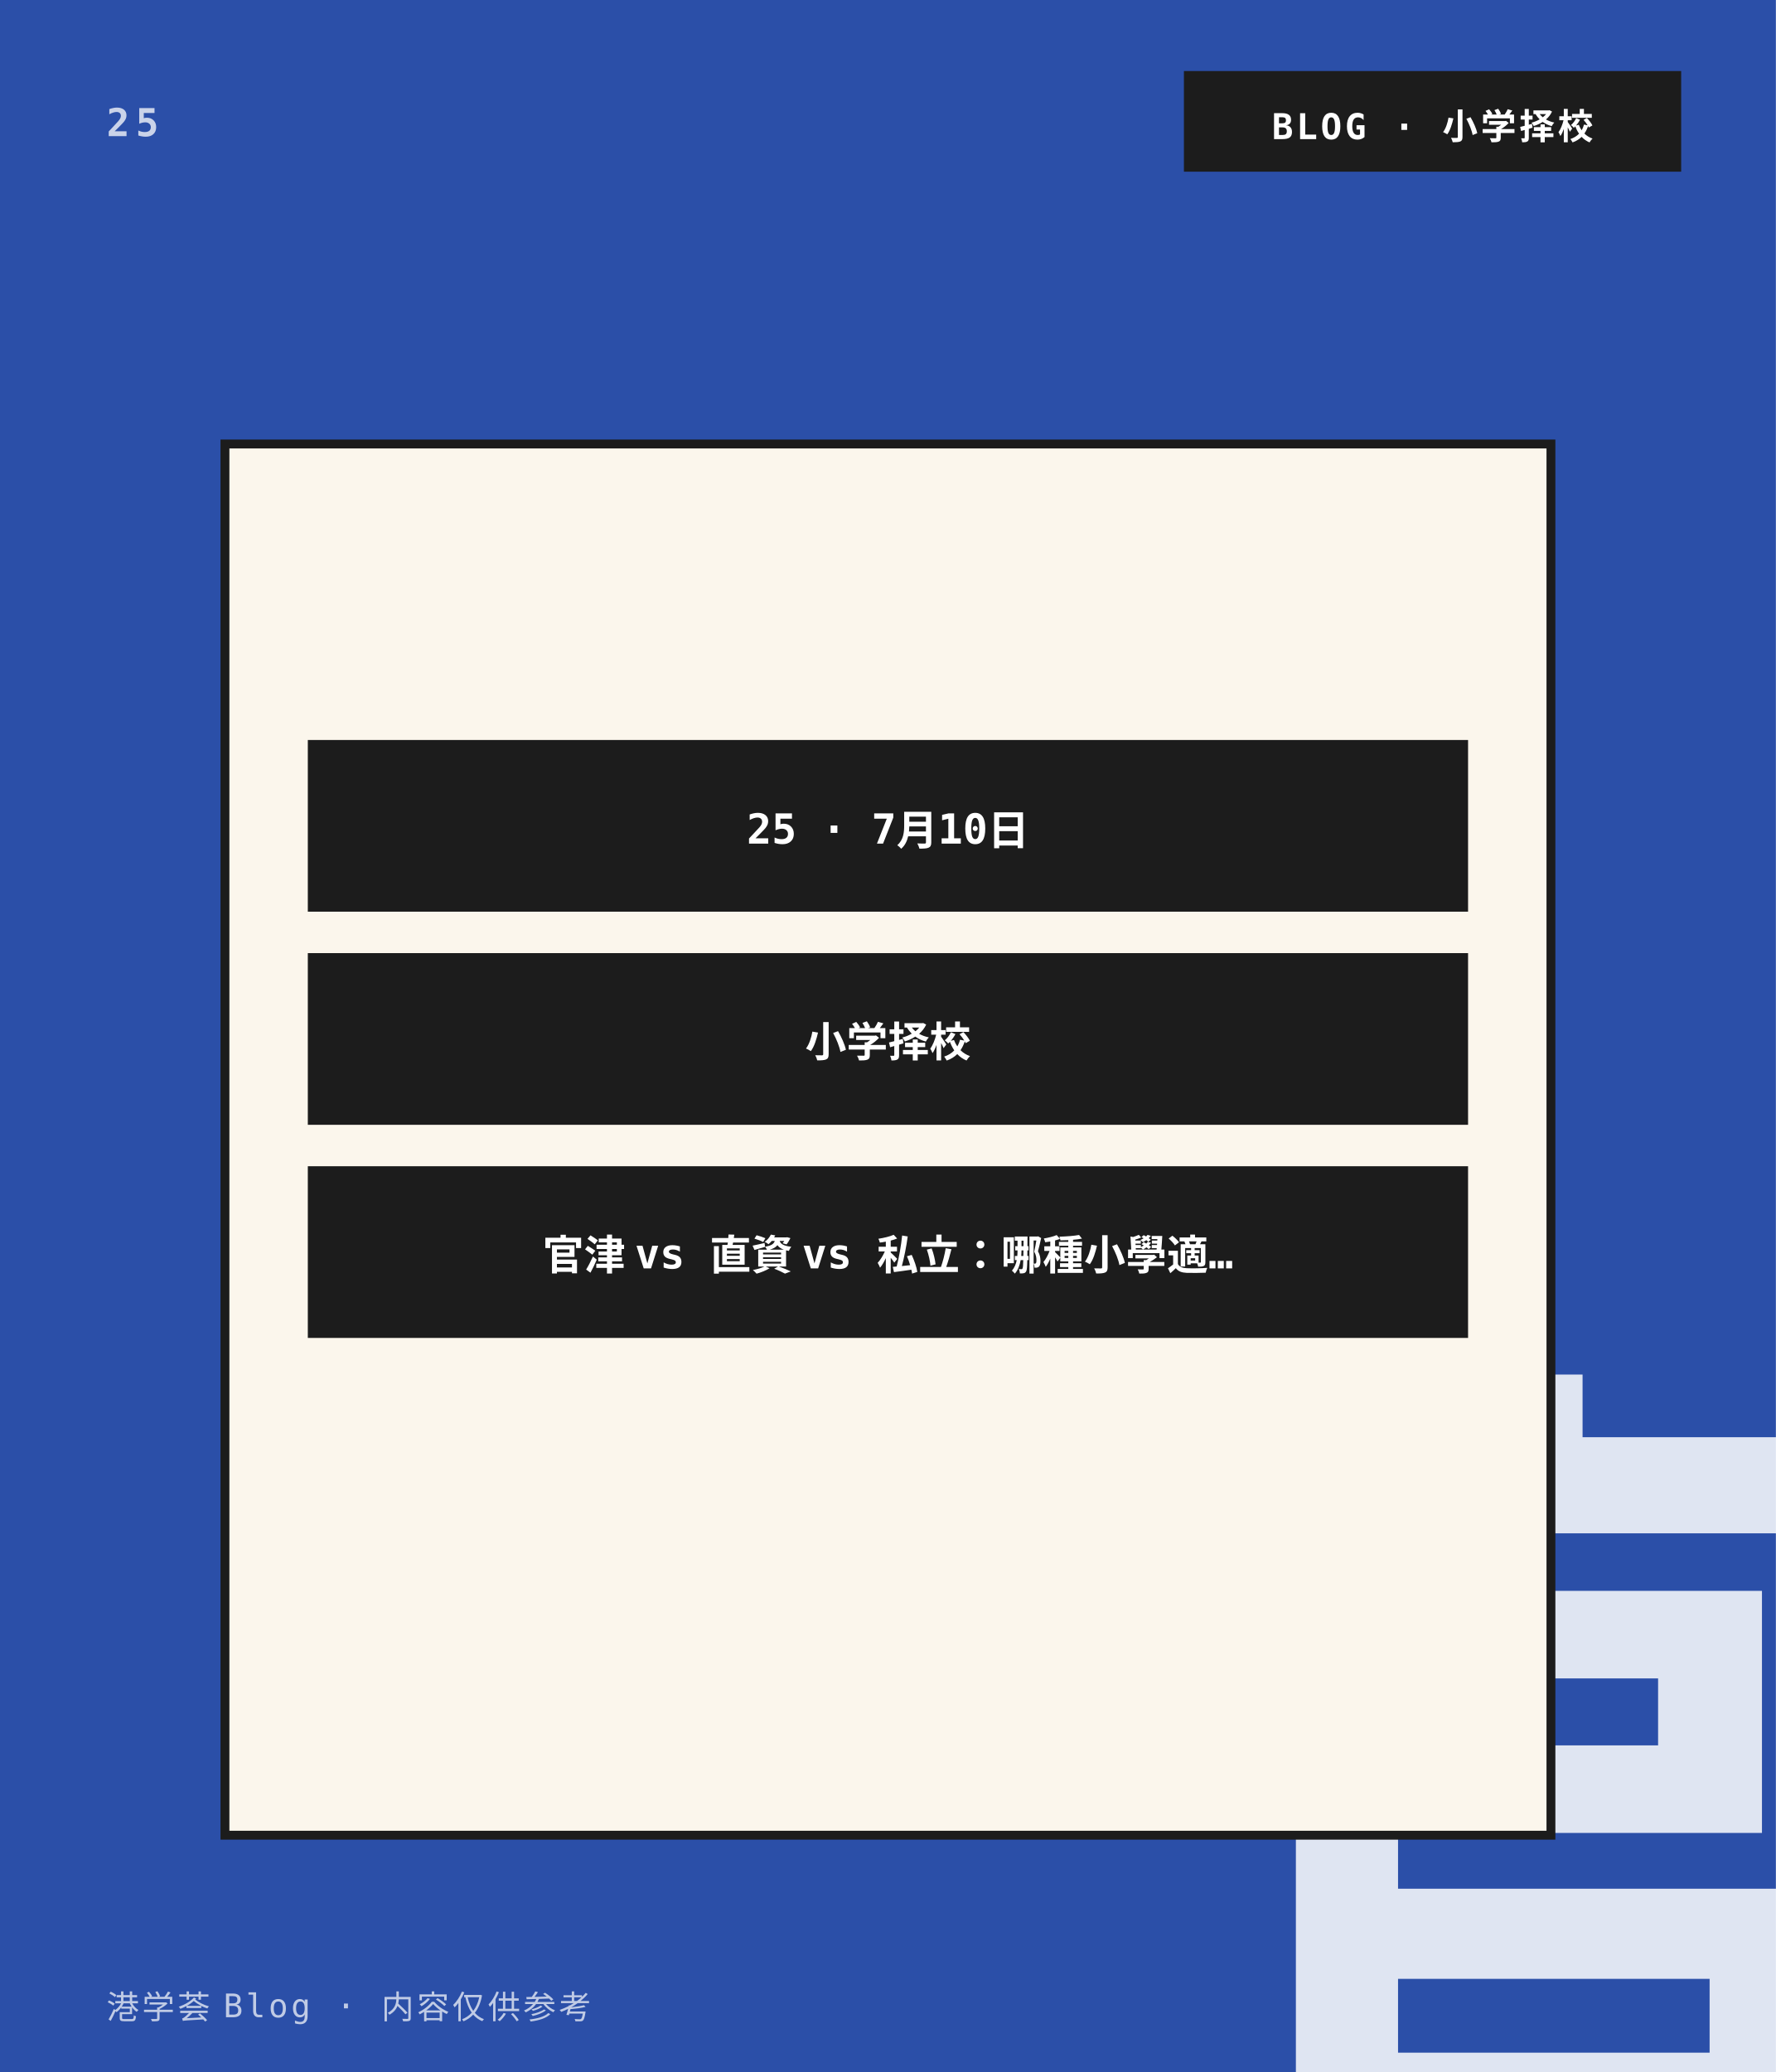
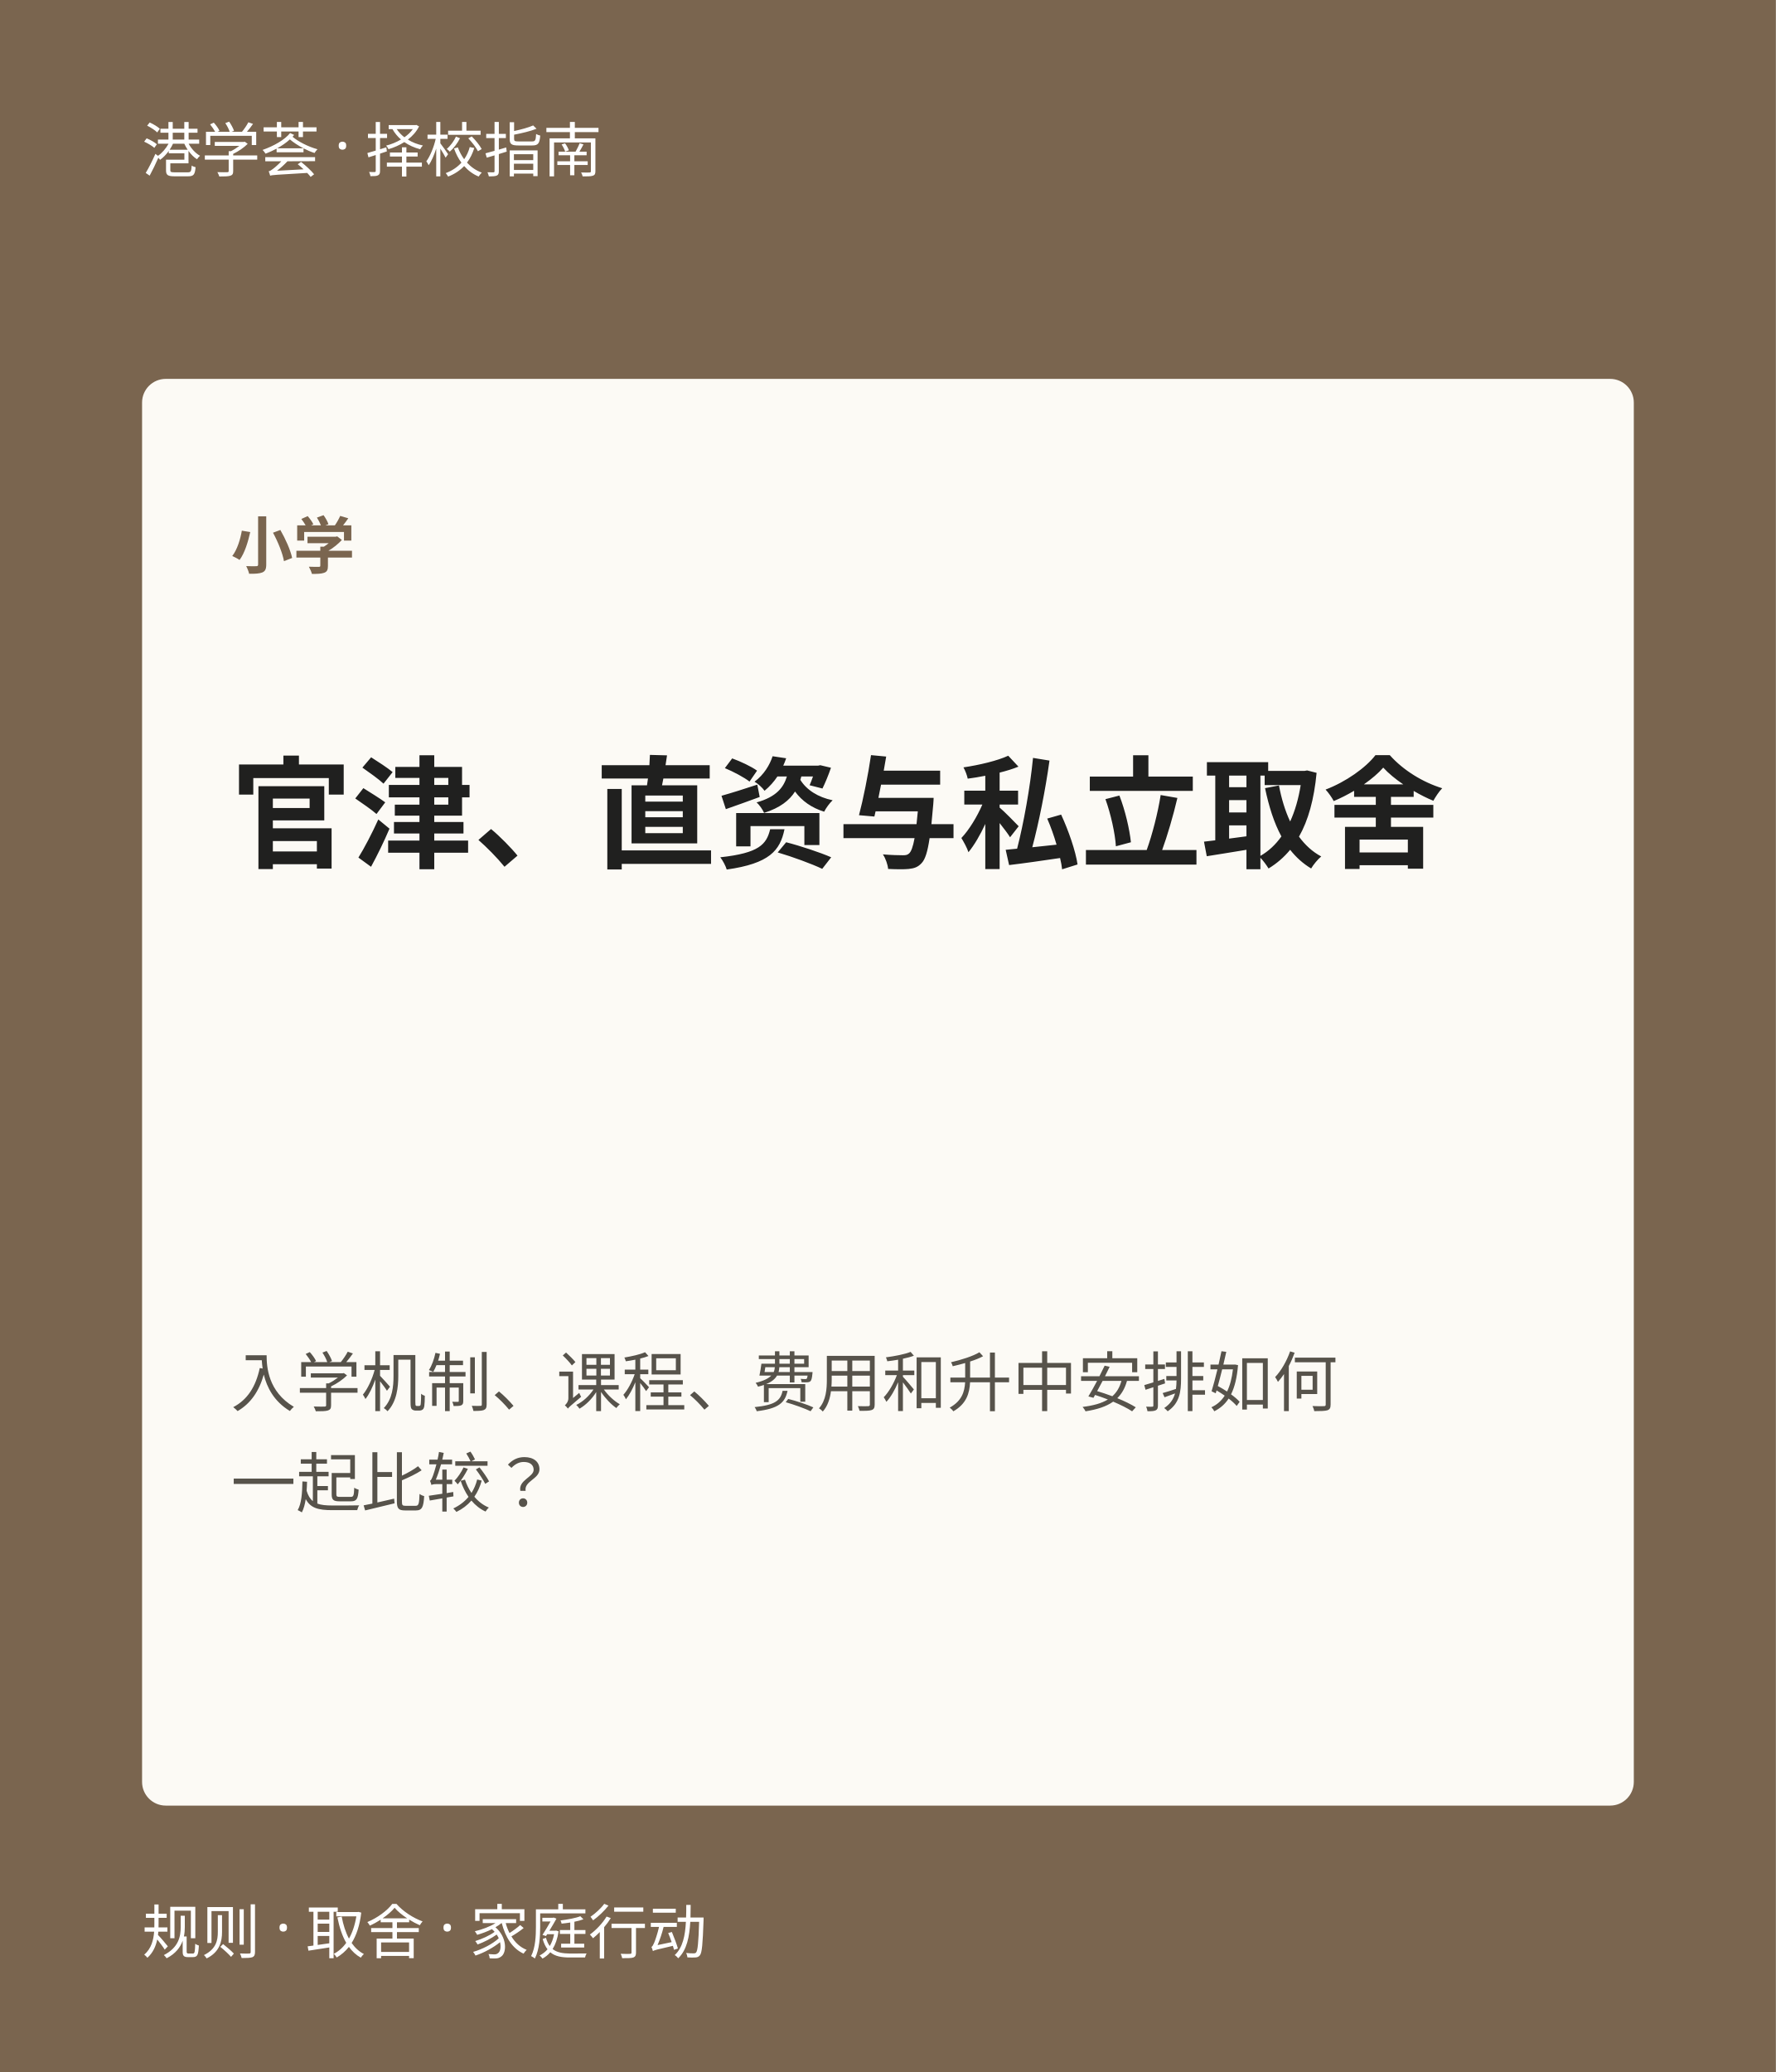
<svg xmlns="http://www.w3.org/2000/svg" width="600" height="700" viewBox="0 0 600 700">
-   <rect width="600" height="700" fill="#2B4FA8" />
-   <rect x="400" y="24" width="168" height="34" fill="#1C1C1C" />
-   <text x="484" y="47" text-anchor="middle" font-family="ui-monospace, Menlo, monospace" font-size="12" font-weight="800" fill="#FFFFFF" letter-spacing="1">BLOG · 小学择校</text>
-   <text x="372" y="710" font-family="Georgia, 'Times New Roman', serif" font-size="290" font-weight="800" fill="rgba(255,255,255,.85)" letter-spacing="-16">官</text>
-   <text x="36" y="46" font-family="ui-monospace, Menlo, monospace" font-size="13" font-weight="600" fill="rgba(255,255,255,.75)" letter-spacing="2">25</text>
-   <rect x="76" y="150" width="448" height="470" fill="#FBF6EC" stroke="#1C1C1C" stroke-width="3" />
-   <rect x="104" y="250" width="392" height="58" fill="#1C1C1C" />
-   <text x="300" y="285" text-anchor="middle" font-family="ui-monospace, Menlo, monospace" font-size="14" font-weight="800" fill="#FFFFFF">25 · 7月10日</text>
-   <rect x="104" y="322" width="392" height="58" fill="#1C1C1C" />
-   <text x="300" y="357" text-anchor="middle" font-family="ui-monospace, Menlo, monospace" font-size="14" font-weight="800" fill="#FFFFFF">小学择校</text>
-   <rect x="104" y="394" width="392" height="58" fill="#1C1C1C" />
-   <text x="300" y="429" text-anchor="middle" font-family="ui-monospace, Menlo, monospace" font-size="14" font-weight="800" fill="#FFFFFF">官津 vs 直資 vs 私立：哪種小學適…</text>
-   <text x="36" y="682" font-family="ui-monospace, Menlo, monospace" font-size="11" fill="rgba(255,255,255,.7)" letter-spacing="1">港学荟 Blog · 内容仅供参考</text>
+   <rect width="600" height="700" fill="#7A654F" />
+   <rect x="48" y="128" width="504" height="482" rx="8" fill="#FCFAF5" />
+   <text x="48" y="58" font-family="'Songti SC', 'STHeiti', serif" font-size="20" font-weight="500" fill="#fff">港学荟 · 择校指南</text>
+   <text x="78" y="192" font-family="'Songti SC', 'STHeiti', serif" font-size="21" font-weight="700" fill="#7A654F">小学</text>
+   <text x="78" y="290" font-family="'Songti SC', 'STHeiti', serif" font-size="41" font-weight="700" fill="#20201F">官津、直资与私立取舍</text>
+   <text x="78" y="475" font-family="'Songti SC', 'STHeiti', serif" font-size="22" font-weight="500" fill="#57534B">入学机制、课程、费用和升中安排如何</text>
+   <text x="78" y="509" font-family="'Songti SC', 'STHeiti', serif" font-size="22" font-weight="500" fill="#57534B">一起比较？</text>
+   <text x="48" y="660" font-family="'Songti SC', 'STHeiti', serif" font-size="20" font-weight="500" fill="#fff">规则 · 取舍 · 家庭行动</text>
</svg>
